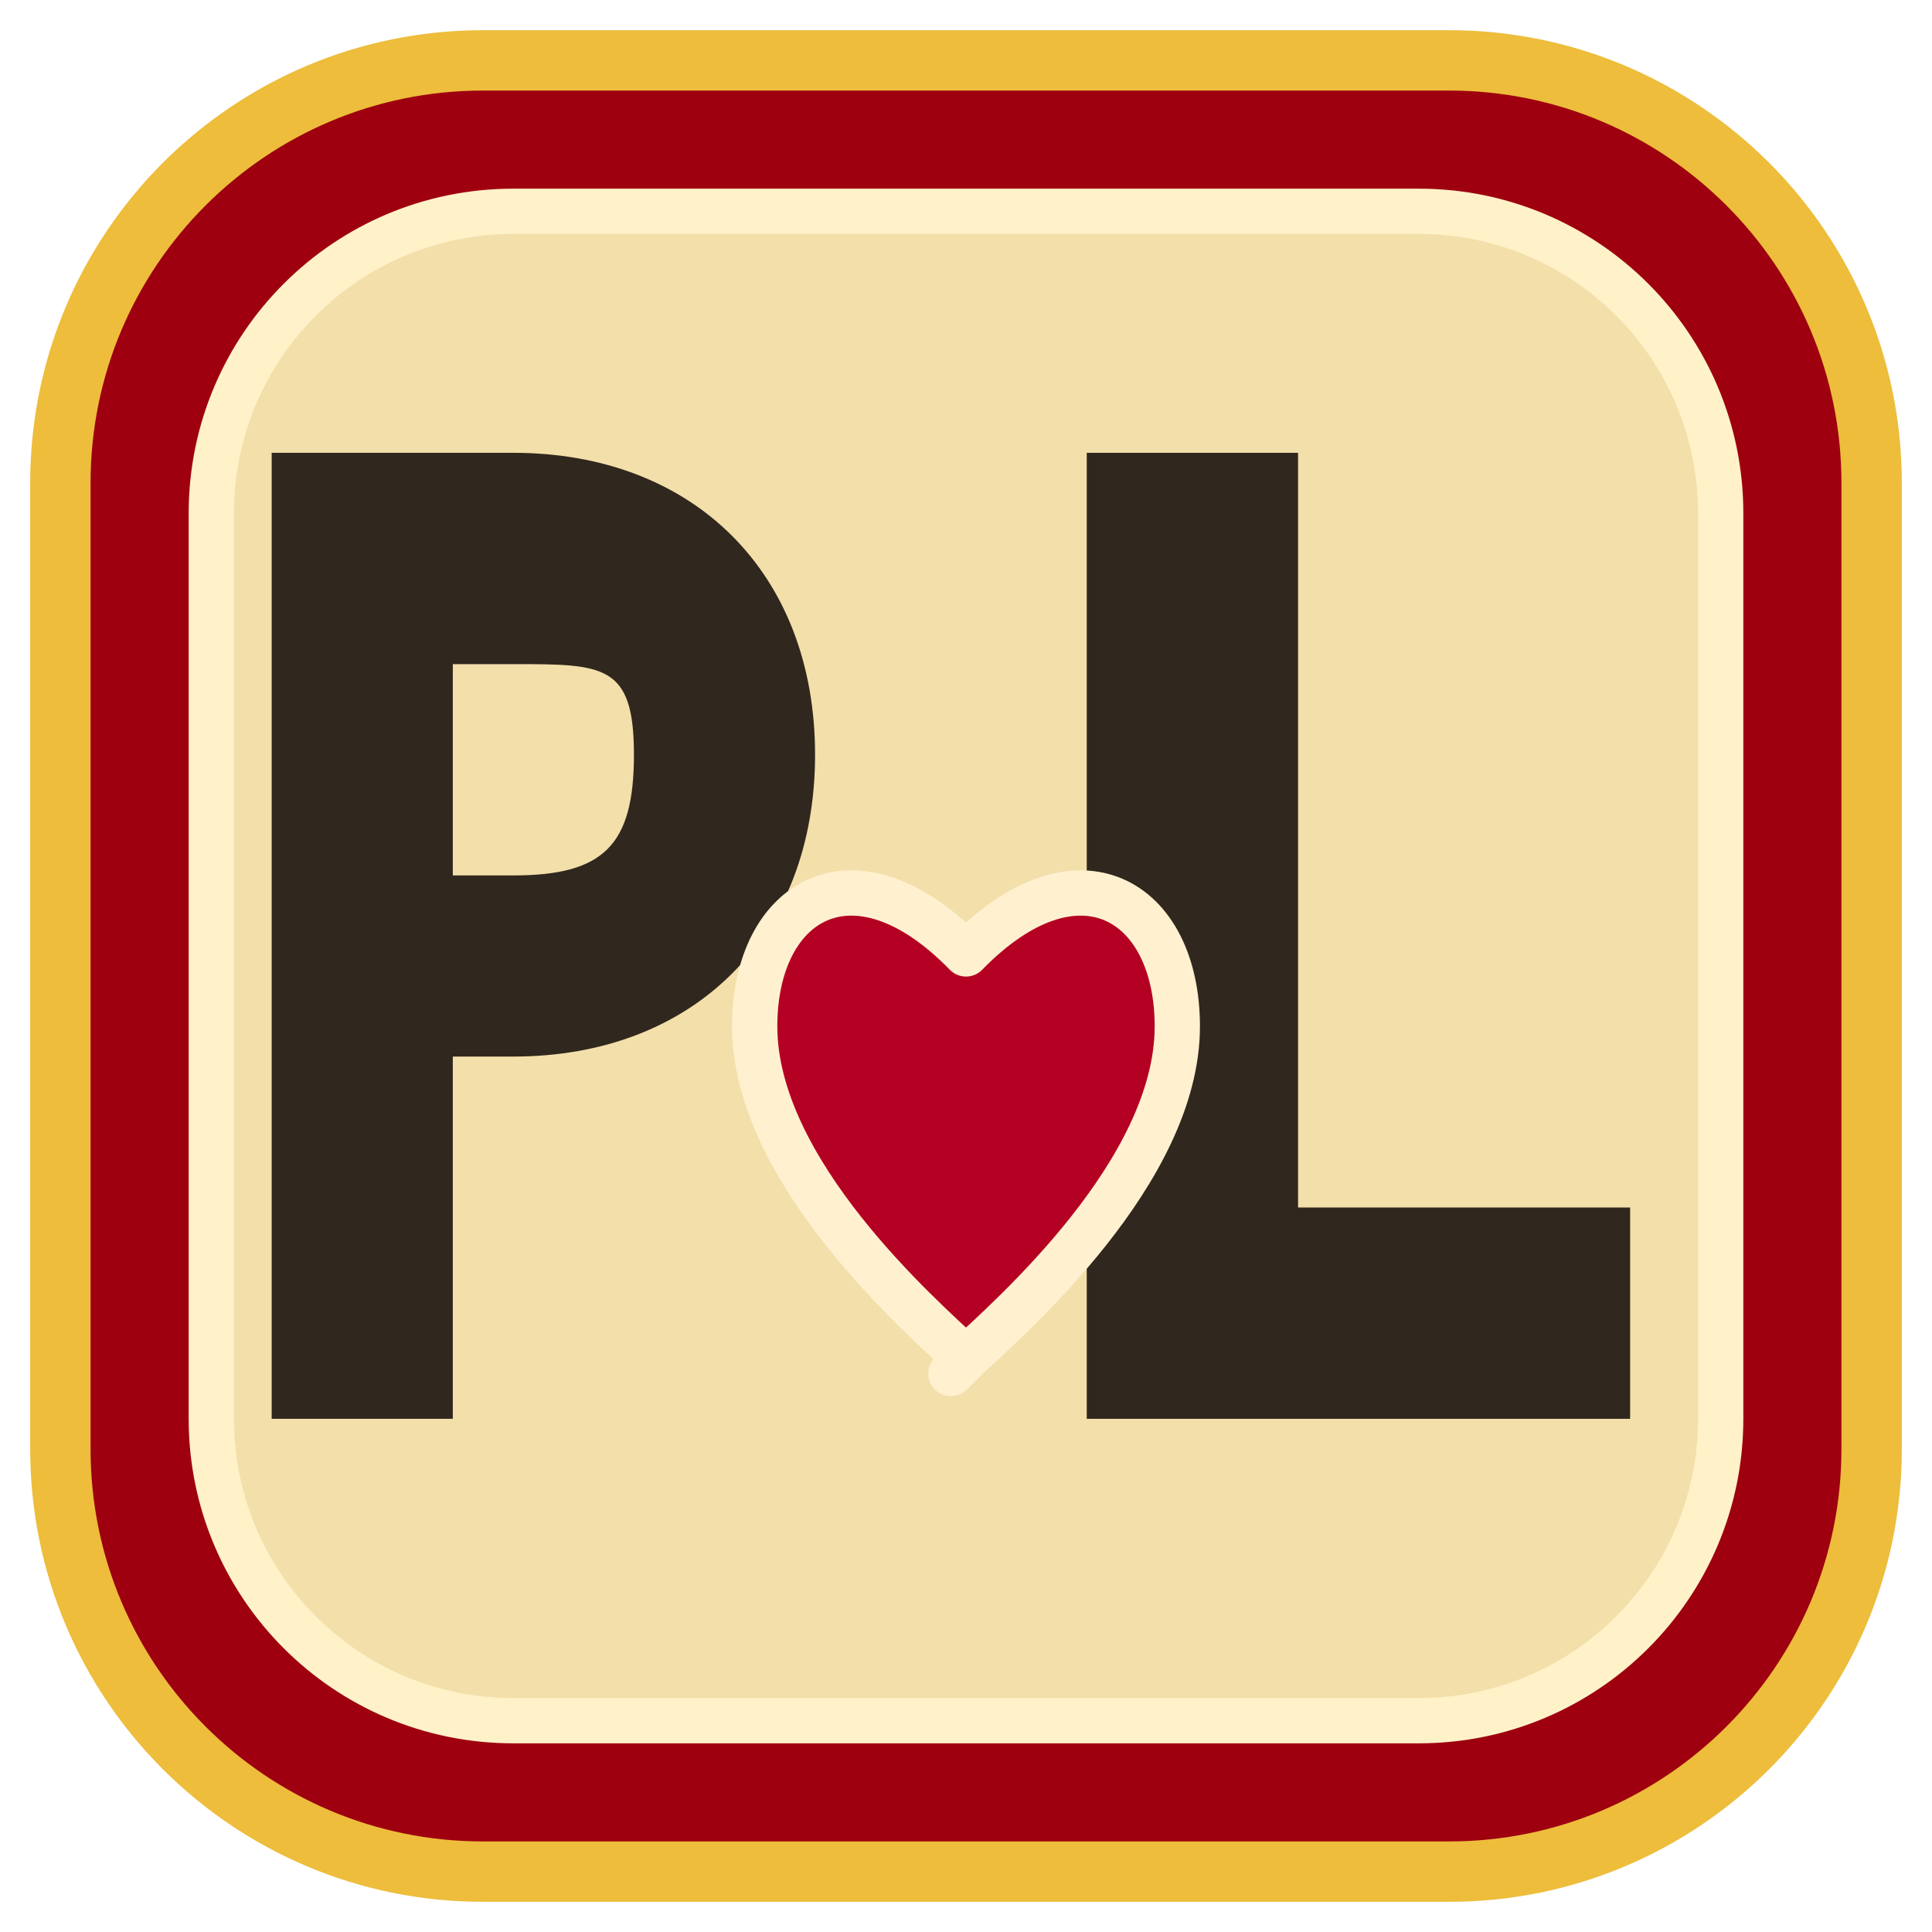
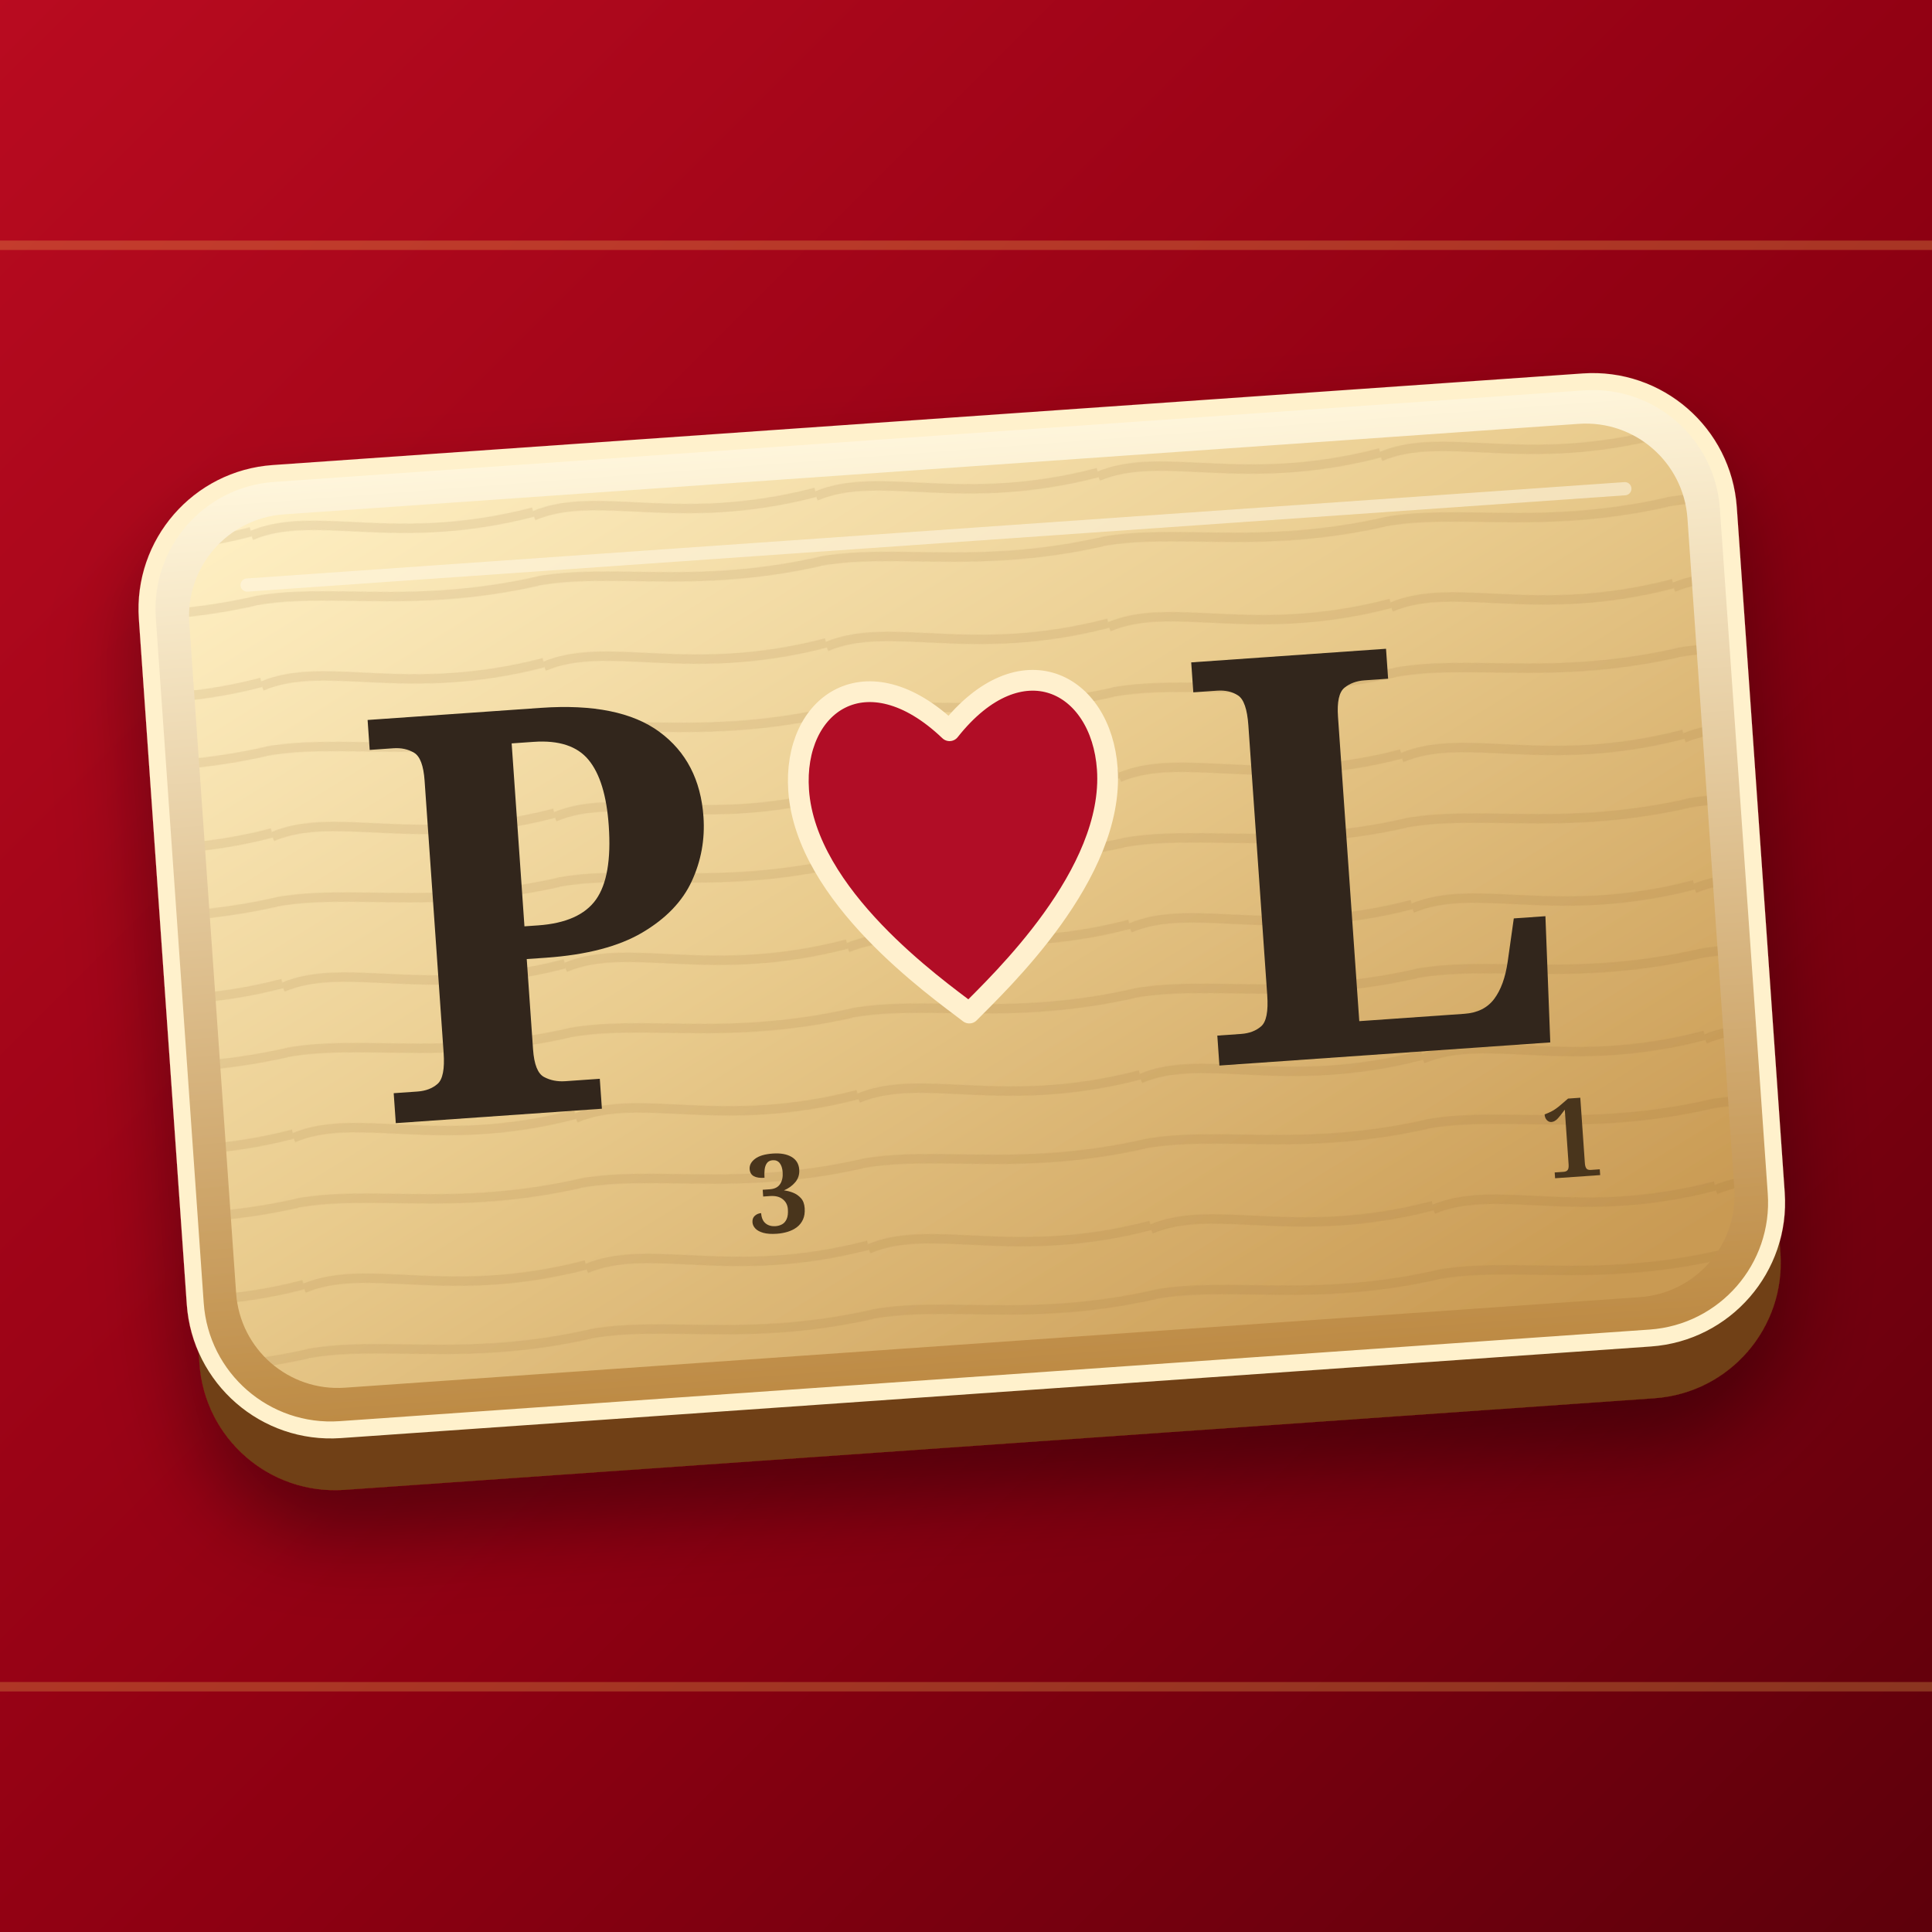
- <svg xmlns="http://www.w3.org/2000/svg" viewBox="0 0 64 64" role="img" aria-label="Pat heart Laura">
-   <rect x="2" y="2" width="60" height="60" rx="14" fill="#9e0010" stroke="#edbd3b" stroke-width="2" />
-   <rect x="7" y="7" width="50" height="50" rx="10" fill="#f3dfaa" stroke="#fff1c8" stroke-width="1.5" />
-   <path d="M9 15h8c6 0 10 4 10 10s-4 10-10 10h-2v12H9zm6 7v7h2c3 0 4-1 4-4s-1-3-4-3z" fill="#30271e" />
-   <path d="M43 15v25h11v7H36V15z" fill="#30271e" />
-   <path d="M32 45c-1.5-1.4-7-6.2-7-11 0-4.2 3.3-6.2 7-2.4 3.7-3.8 7-1.8 7 2.4 0 4.8-5.5 9.6-7 11l-.5.5z" fill="#b40022" stroke="#fff0d0" stroke-width="1.5" stroke-linejoin="round" />
+ <svg xmlns="http://www.w3.org/2000/svg" viewBox="0 0 1024 1024" role="img" aria-label="Pat heart Laura tile game icon">
+   <defs>
+     <linearGradient id="bg" x1="0" y1="0" x2="1" y2="1">
+       <stop stop-color="#b90b20" />
+       <stop offset=".55" stop-color="#8e0012" />
+       <stop offset="1" stop-color="#5d000b" />
+     </linearGradient>
+     <linearGradient id="wood" x1="0" y1="0" x2=".9" y2="1">
+       <stop stop-color="#fff0c4" />
+       <stop offset=".48" stop-color="#e9cb8d" />
+       <stop offset="1" stop-color="#c99a53" />
+     </linearGradient>
+     <linearGradient id="tileEdge" x1="0" y1="0" x2="0" y2="1">
+       <stop stop-color="#fff6dc" />
+       <stop offset="1" stop-color="#bd8a43" />
+     </linearGradient>
+     <filter id="shadow" x="-.2" y="-.2" width="1.4" height="1.5">
+       <feGaussianBlur in="SourceAlpha" stdDeviation="22" />
+       <feOffset dy="25" />
+       <feComponentTransfer>
+         <feFuncA type="linear" slope=".38" />
+       </feComponentTransfer>
+       <feMerge>
+         <feMergeNode />
+         <feMergeNode in="SourceGraphic" />
+       </feMerge>
+     </filter>
+     <pattern id="grain" width="150" height="80" patternUnits="userSpaceOnUse">
+       <path d="M0 18c35-12 75 12 150-2M-15 55c48-11 93 11 175-4" fill="none" stroke="#8c5d2b" stroke-opacity=".12" stroke-width="5" />
+     </pattern>
+   </defs>
+   <rect width="1024" height="1024" fill="url(#bg)" />
+   <path d="M0 130h1024M0 894h1024" stroke="#edbd55" stroke-opacity=".28" stroke-width="5" />
+   <g filter="url(#shadow)" transform="rotate(-4 512 512)">
+     <rect x="92" y="258" width="840" height="508" rx="72" fill="#704016" />
+     <rect x="92" y="226" width="840" height="508" rx="72" fill="url(#tileEdge)" stroke="#fff1cc" stroke-width="9" />
+     <rect x="114" y="248" width="796" height="464" rx="54" fill="url(#wood)" />
+     <rect x="114" y="248" width="796" height="464" rx="54" fill="url(#grain)" />
+     <path d="M146 284h732" stroke="#fff8e6" stroke-opacity=".55" stroke-width="7" stroke-linecap="round" />
+     <text x="292" y="574" text-anchor="middle" fill="#30261b" font-family="Georgia,serif" font-size="300" font-weight="700">P</text>
+     <path d="M512 537c-17-15-82-68-82-124 0-46 41-71 82-26 41-45 82-20 82 26 0 56-65 109-82 124z" fill="#b10c26" stroke="#fff0ce" stroke-width="11" stroke-linejoin="round" />
+     <text x="732" y="574" text-anchor="middle" fill="#30261b" font-family="Georgia,serif" font-size="300" font-weight="700">L</text>
+     <text x="388" y="646" fill="#49341d" font-family="Georgia,serif" font-size="58" font-weight="700">3</text>
+     <text x="810" y="646" fill="#49341d" font-family="Georgia,serif" font-size="58" font-weight="700">1</text>
+   </g>
</svg>
